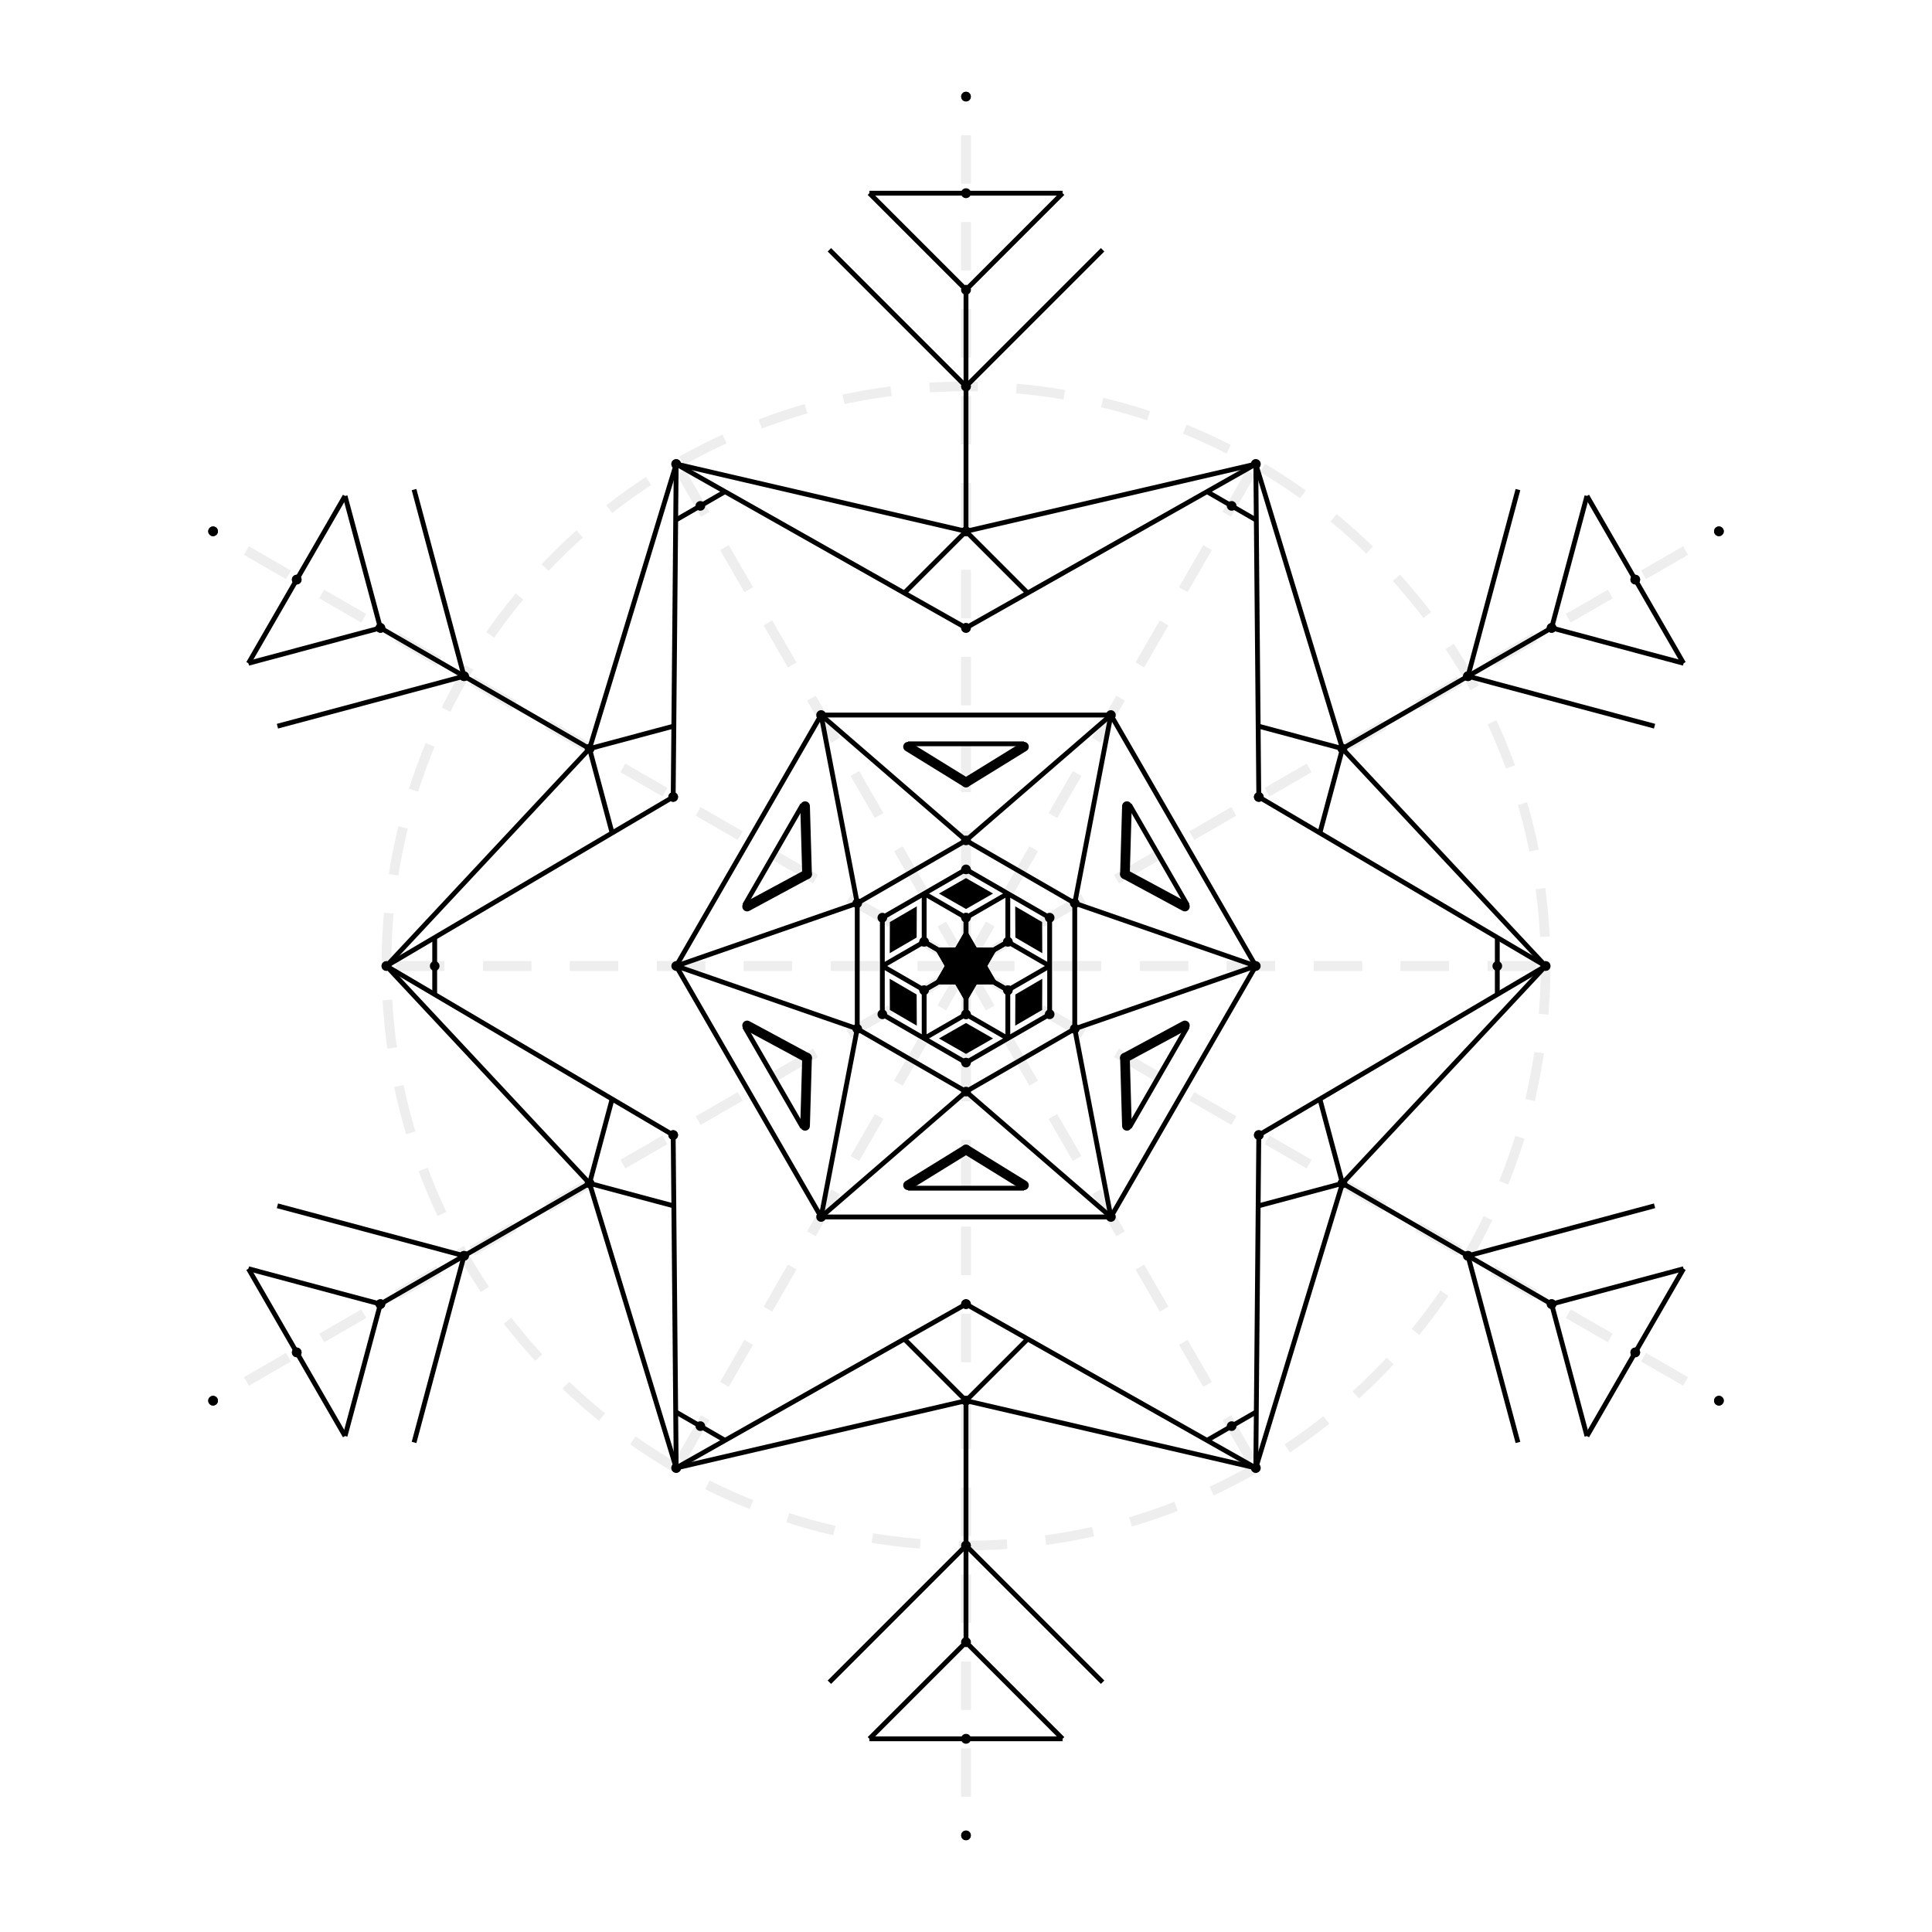
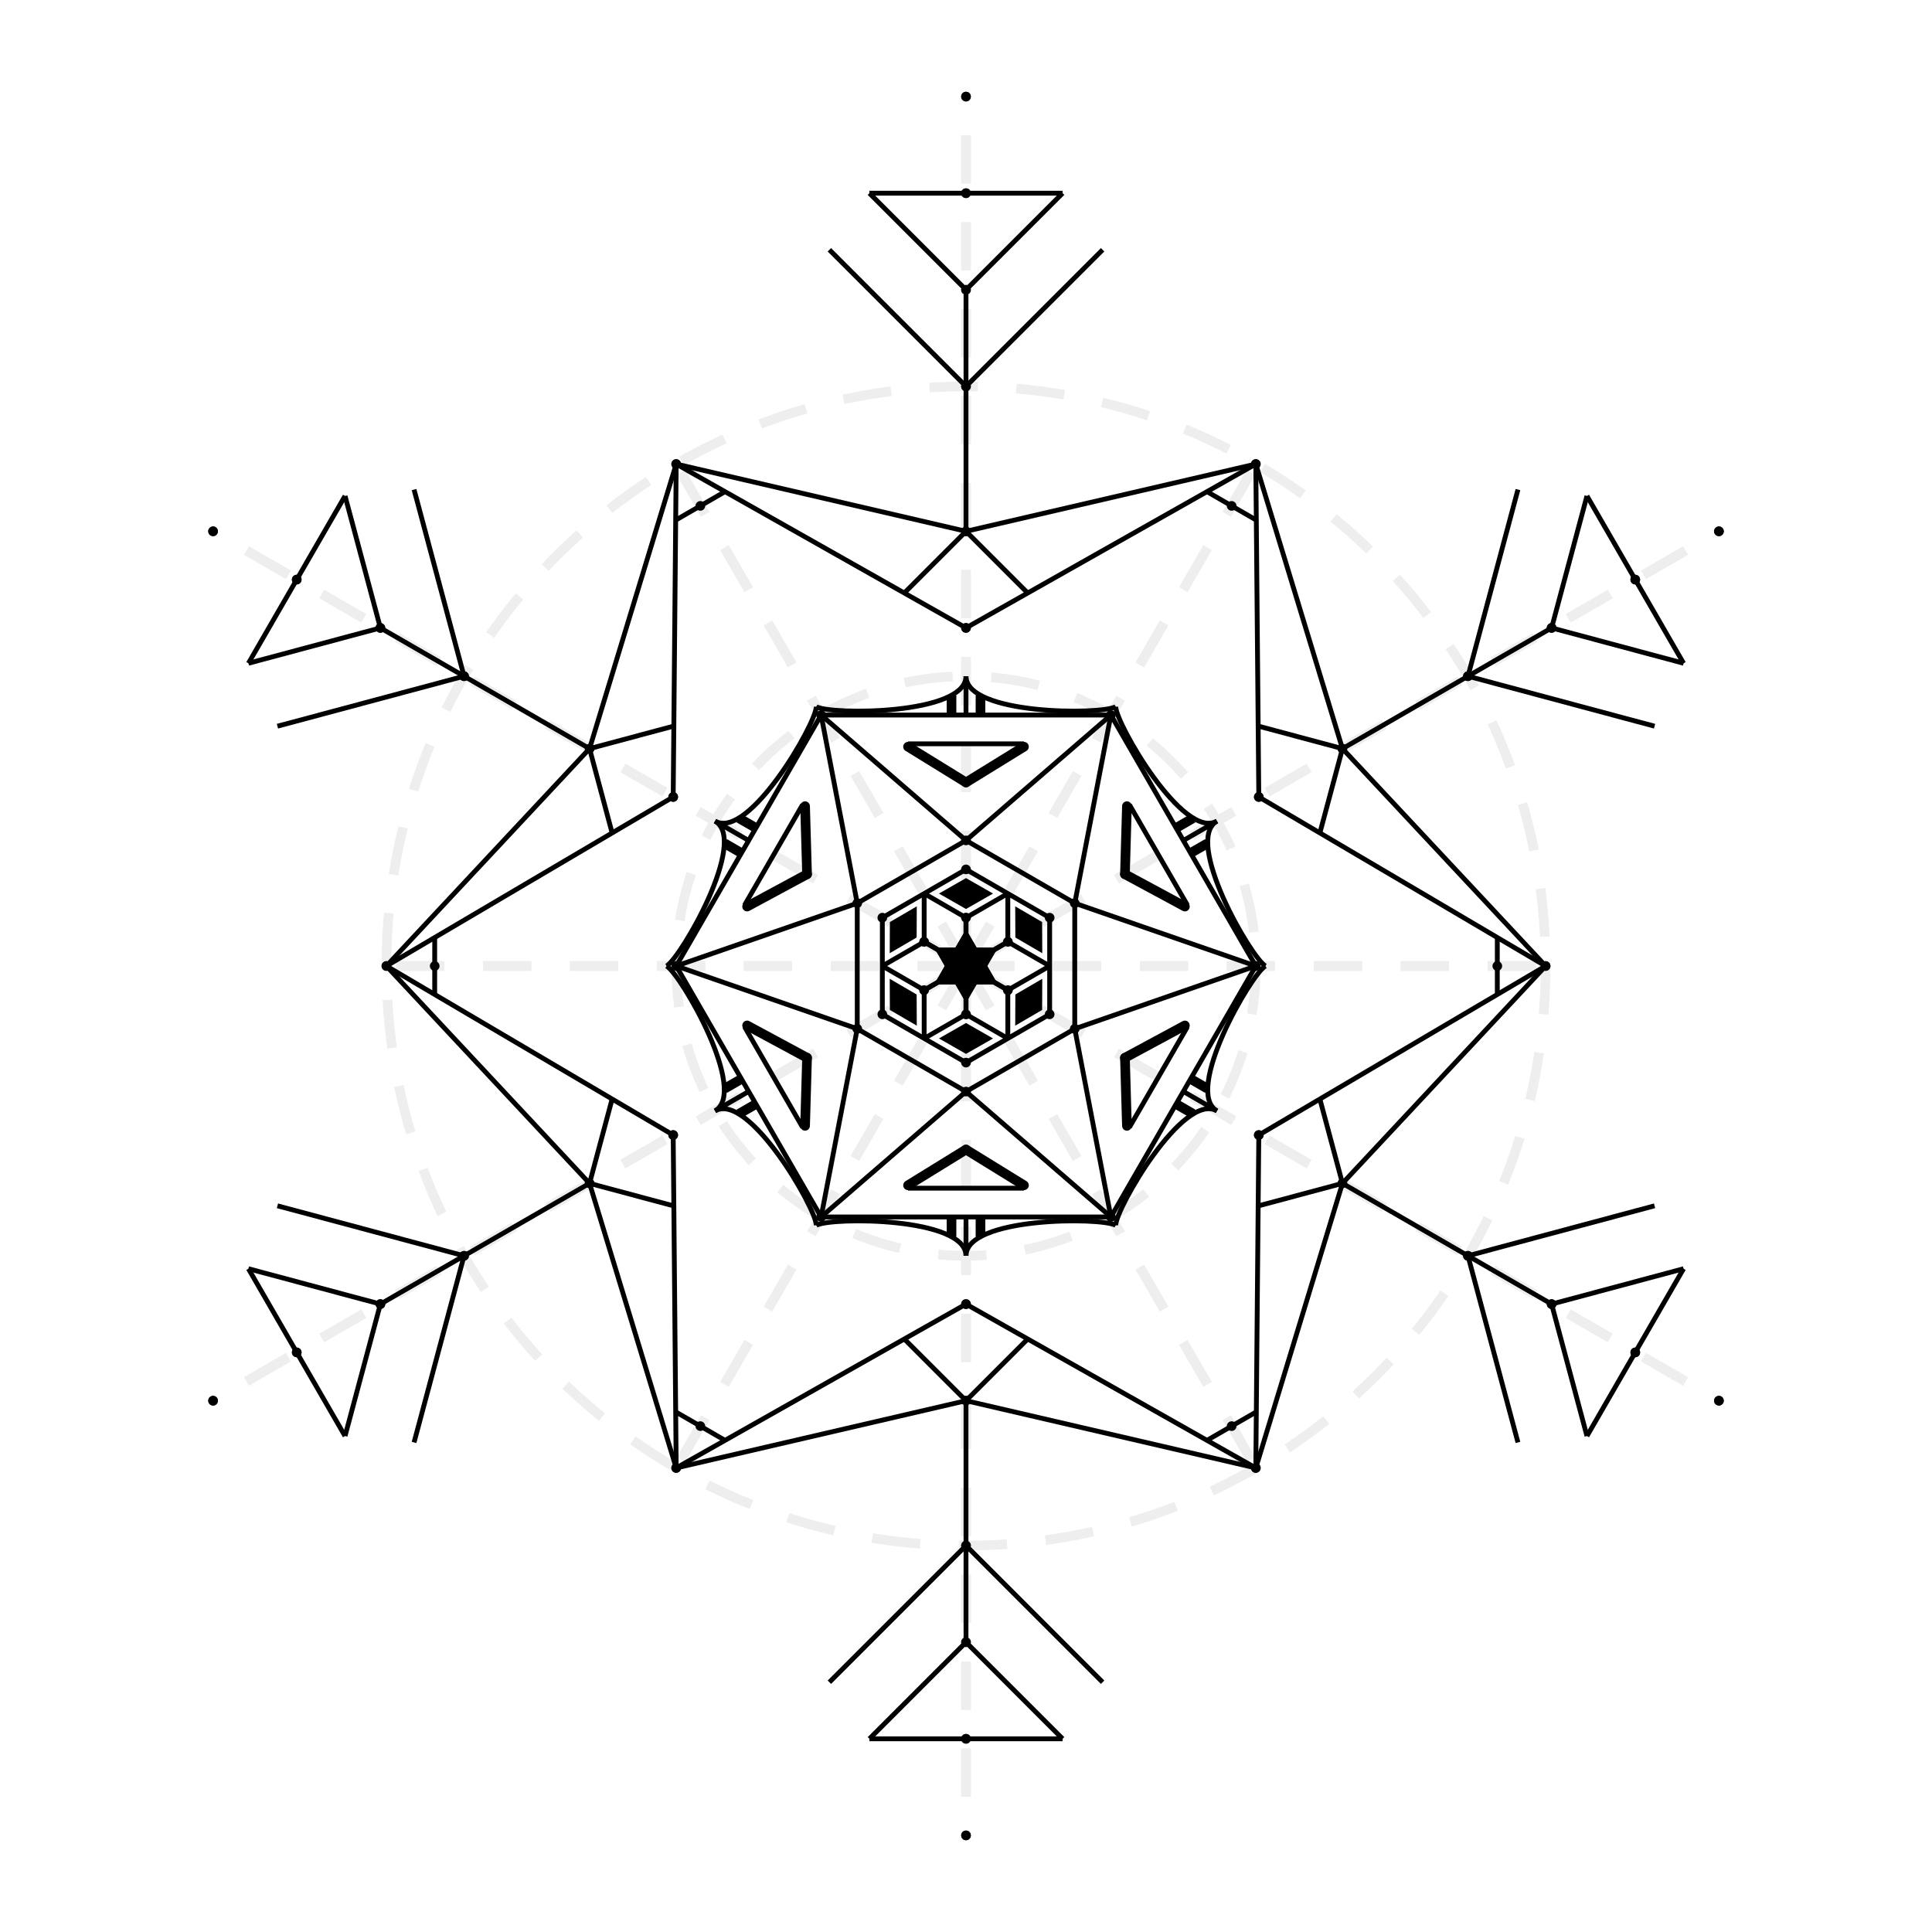
<svg xmlns="http://www.w3.org/2000/svg" xmlns:xlink="http://www.w3.org/1999/xlink" width="10in" height="10in" viewBox="-500 -500 1000 1000">
  <style type="text/css">
-     .empty {
+     .empty, path {
      fill: none;
    }
    .dashed {
      stroke: #eee;
      stroke-dasharray: 25,20;
      stroke-width: 5;
    }
    .strong {
      stroke-width: 5;
    }
    .roundend {
      stroke-linecap: round;
    }
-     line {
+     line, path {
      stroke: black;
      stroke-width: 2.5;
    }
    polygon {
      stroke: none;
      fill: black;
    }
  </style>
  <defs>
    <circle id="point" r="2.5" />
    <line id="vline45" x1="0" x2="0" y1="0" y2="45" />
    <line id="vline50" x1="0" x2="0" y1="0" y2="50" />
    <line id="vline70.71" x1="0" x2="0" y1="0" y2="70.71" />
    <line id="vline100" x1="0" x2="0" y1="0" y2="100" />
    <line id="vline125" x1="0" x2="0" y1="0" y2="125" />
    <line id="hline100" x1="-50" x2="50" y1="0" y2="0" />
    <g id="short-line">
      <g id="half-short-line">
        <line x1="0" x2="300" y1="0" y2="0" class="dashed" />
        <use xlink:href="#point" transform="translate(150)" />
        <use xlink:href="#point" transform="translate(275)" />
        <use xlink:href="#point" transform="translate(300)" />
      </g>
      <use xlink:href="#half-short-line" transform="scale(-1)" />
    </g>
    <g id="long-line">
      <g id="half-long-line">
        <line x1="0" x2="450" y1="0" y2="0" class="dashed" />
        <use xlink:href="#point" transform="translate(25)" />
        <use xlink:href="#point" transform="translate(50)" />
        <use xlink:href="#point" transform="translate(65)" />
        <use xlink:href="#point" transform="translate(175)" />
        <use xlink:href="#point" transform="translate(225)" />
        <use xlink:href="#point" transform="translate(300)" />
        <use xlink:href="#point" transform="translate(350)" />
        <use xlink:href="#point" transform="translate(400)" />
        <use xlink:href="#point" transform="translate(450)" />
      </g>
      <use xlink:href="#half-long-line" transform="scale(-1)" />
    </g>
    <line id="hex50" x1="-25" x2="25" y1="43.30" y2="43.30" />
    <line id="hex65" x1="-32.5" x2="32.5" y1="56.29" y2="56.29" />
    <line id="hex150" x1="-75" x2="75" y1="129.90" y2="129.90" />
    <line id="stardust-25-43.30" x1="0" y1="25" x2="21.65" y2="37.5" />
    <line id="stardust-65-150" x1="0" y1="65" x2="75" y2="129.90" />
    <line id="stardust-175-300" x1="0" y1="175" x2="150" y2="259.81" />
    <line id="stardust-225-300" x1="0" y1="225" x2="150" y2="259.81" />
    <line id="tipline-275-of-star-175-300" x1="-14.74" y1="275" x2="14.74" y2="275" />
    <polygon id="diamond-28x16" points="-14,0 0,-8 14,0 0,8" />
    <polygon id="diamond-38x22" points="-19,0 0,-11 19,0 0,11" />
  </defs>
  <g id="construction">
+     <circle cx="0" cy="0" r="150" class="empty dashed" />
    <circle cx="0" cy="0" r="300" class="empty dashed" />
    <g id="scaffolding-branch">
      <use xlink:href="#short-line" />
      <use xlink:href="#long-line" transform="rotate(30)" />
    </g>
    <use xlink:href="#scaffolding-branch" transform="rotate(60)" />
    <use xlink:href="#scaffolding-branch" transform="rotate(120)" />
    <use xlink:href="#scaffolding-branch" transform="rotate(180)" />
    <use xlink:href="#scaffolding-branch" transform="rotate(240)" />
    <use xlink:href="#scaffolding-branch" transform="rotate(300)" />
    <use xlink:href="#point" />
  </g>
  <g id="branch">
    <g id="diamond-star">
      <use xlink:href="#diamond-38x22" transform="rotate(30)" />
    </g>
    <g id="stick-star-50">
      <use xlink:href="#vline50" transform="translate(0,-25)" />
    </g>
    <g id="star-25-43.30">
      <g id="half-star-25-43.30">
        <use xlink:href="#stardust-25-43.30" />
      </g>
      <use xlink:href="#half-star-25-43.30" transform="scale(-1,1)" />
    </g>
    <g id="diamond-pane">
      <use xlink:href="#diamond-28x16" transform="translate(0,37.5)" />
    </g>
    <g id="hexagon50">
      <use xlink:href="#hex50" transform="rotate(30)" />
    </g>
    <g id="hexagon65">
      <use xlink:href="#hex65" transform="rotate(30)" />
    </g>
    <g id="star-65-150">
      <g id="half-star-65-150">
        <use xlink:href="#stardust-65-150" />
      </g>
      <use xlink:href="#half-star-65-150" transform="scale(-1,1)" />
    </g>
    <g id="triangle-facet">
      <line x1="-30" x2="30" y1="115" y2="115" />
      <line x1="-30" x2="0" y1="113.5" y2="95" class="strong roundend" />
      <line x1="30" x2="0" y1="113.5" y2="95" class="strong roundend" />
    </g>
    <g id="hexagon150">
      <use xlink:href="#hex150" />
    </g>
+     <g id="bridge-like-structure-on-top-of-hexagon150">
+       <line x1="-7.5" x2="-7.5" y1="129.90" y2="140" class="strong" />
+       <line x1="0" x2="0" y1="129.90" y2="150" />
+       <line x1="7.5" x2="7.5" y1="129.90" y2="140" class="strong" />
+       <path d="         M-77.5,134.23 C-70,129.90         0,129.90 0,150 C0,129.90         70,129.90 77.5,134.23" />
+     </g>
    <g id="star-175-300">
      <g id="half-star-175-300">
        <use xlink:href="#stardust-175-300" />
      </g>
      <use xlink:href="#half-star-175-300" transform="scale(-1,1)" />
    </g>
    <g id="extra-startips-225">
      <g id="extra-startip-225">
        <use xlink:href="#vline45" transform="translate(0,225) rotate(-135)" />
        <use xlink:href="#vline45" transform="translate(0,225) rotate(135)" />
      </g>
    </g>
    <g id="tiplines-of-star-175-300">
      <use xlink:href="#tipline-275-of-star-175-300" transform="rotate(30)" />
    </g>
    <g id="star-225-300">
      <g id="half-star-225-300">
        <use xlink:href="#stardust-225-300" />
      </g>
      <use xlink:href="#half-star-225-300" transform="scale(-1,1)" />
    </g>
    <g id="snowflake">
      <use xlink:href="#vline125" transform="translate(0,225)" />
      <use xlink:href="#vline100" transform="translate(0,300) rotate(-45)" />
      <use xlink:href="#vline100" transform="translate(0,300) rotate(45)" />
      <use xlink:href="#vline70.71" transform="translate(0,350) rotate(-45)" />
      <use xlink:href="#vline70.71" transform="translate(0,350) rotate(45)" />
      <use xlink:href="#hline100" transform="translate(0,400)" />
    </g>
  </g>
  <use xlink:href="#branch" transform="rotate(60)" />
  <use xlink:href="#branch" transform="rotate(120)" />
  <use xlink:href="#branch" transform="rotate(180)" />
  <use xlink:href="#branch" transform="rotate(240)" />
  <use xlink:href="#branch" transform="rotate(300)" />
</svg>
